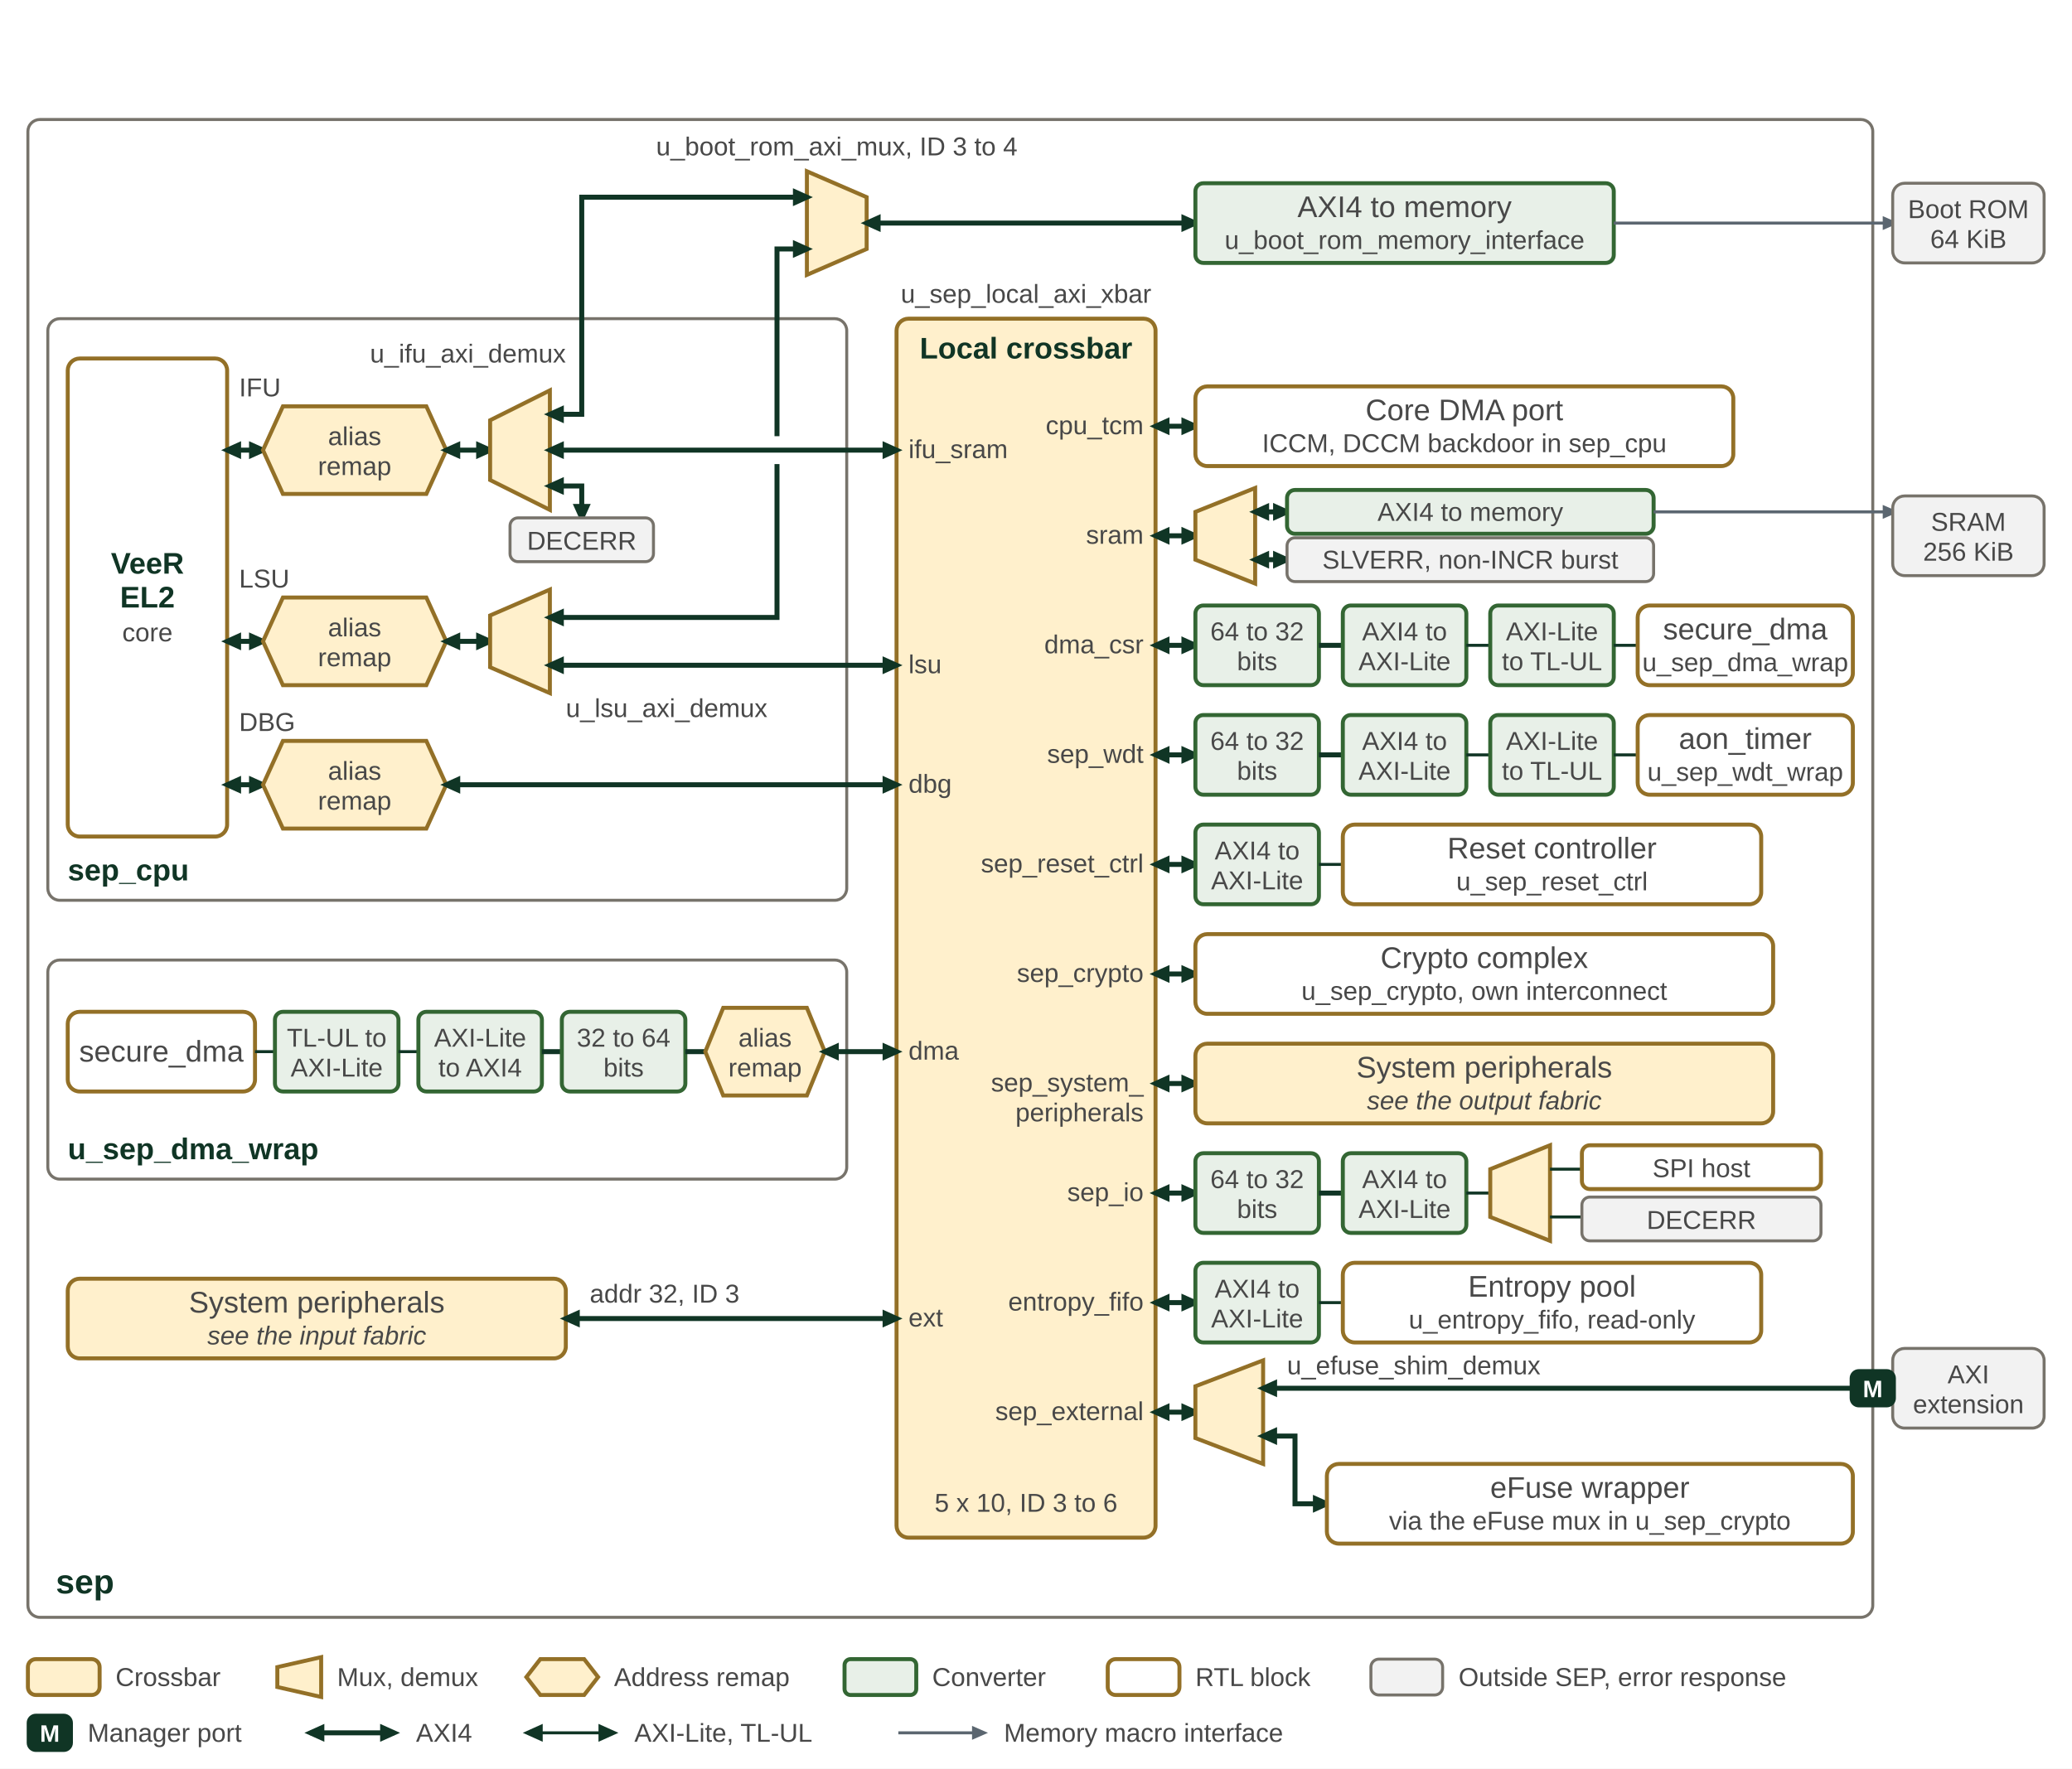
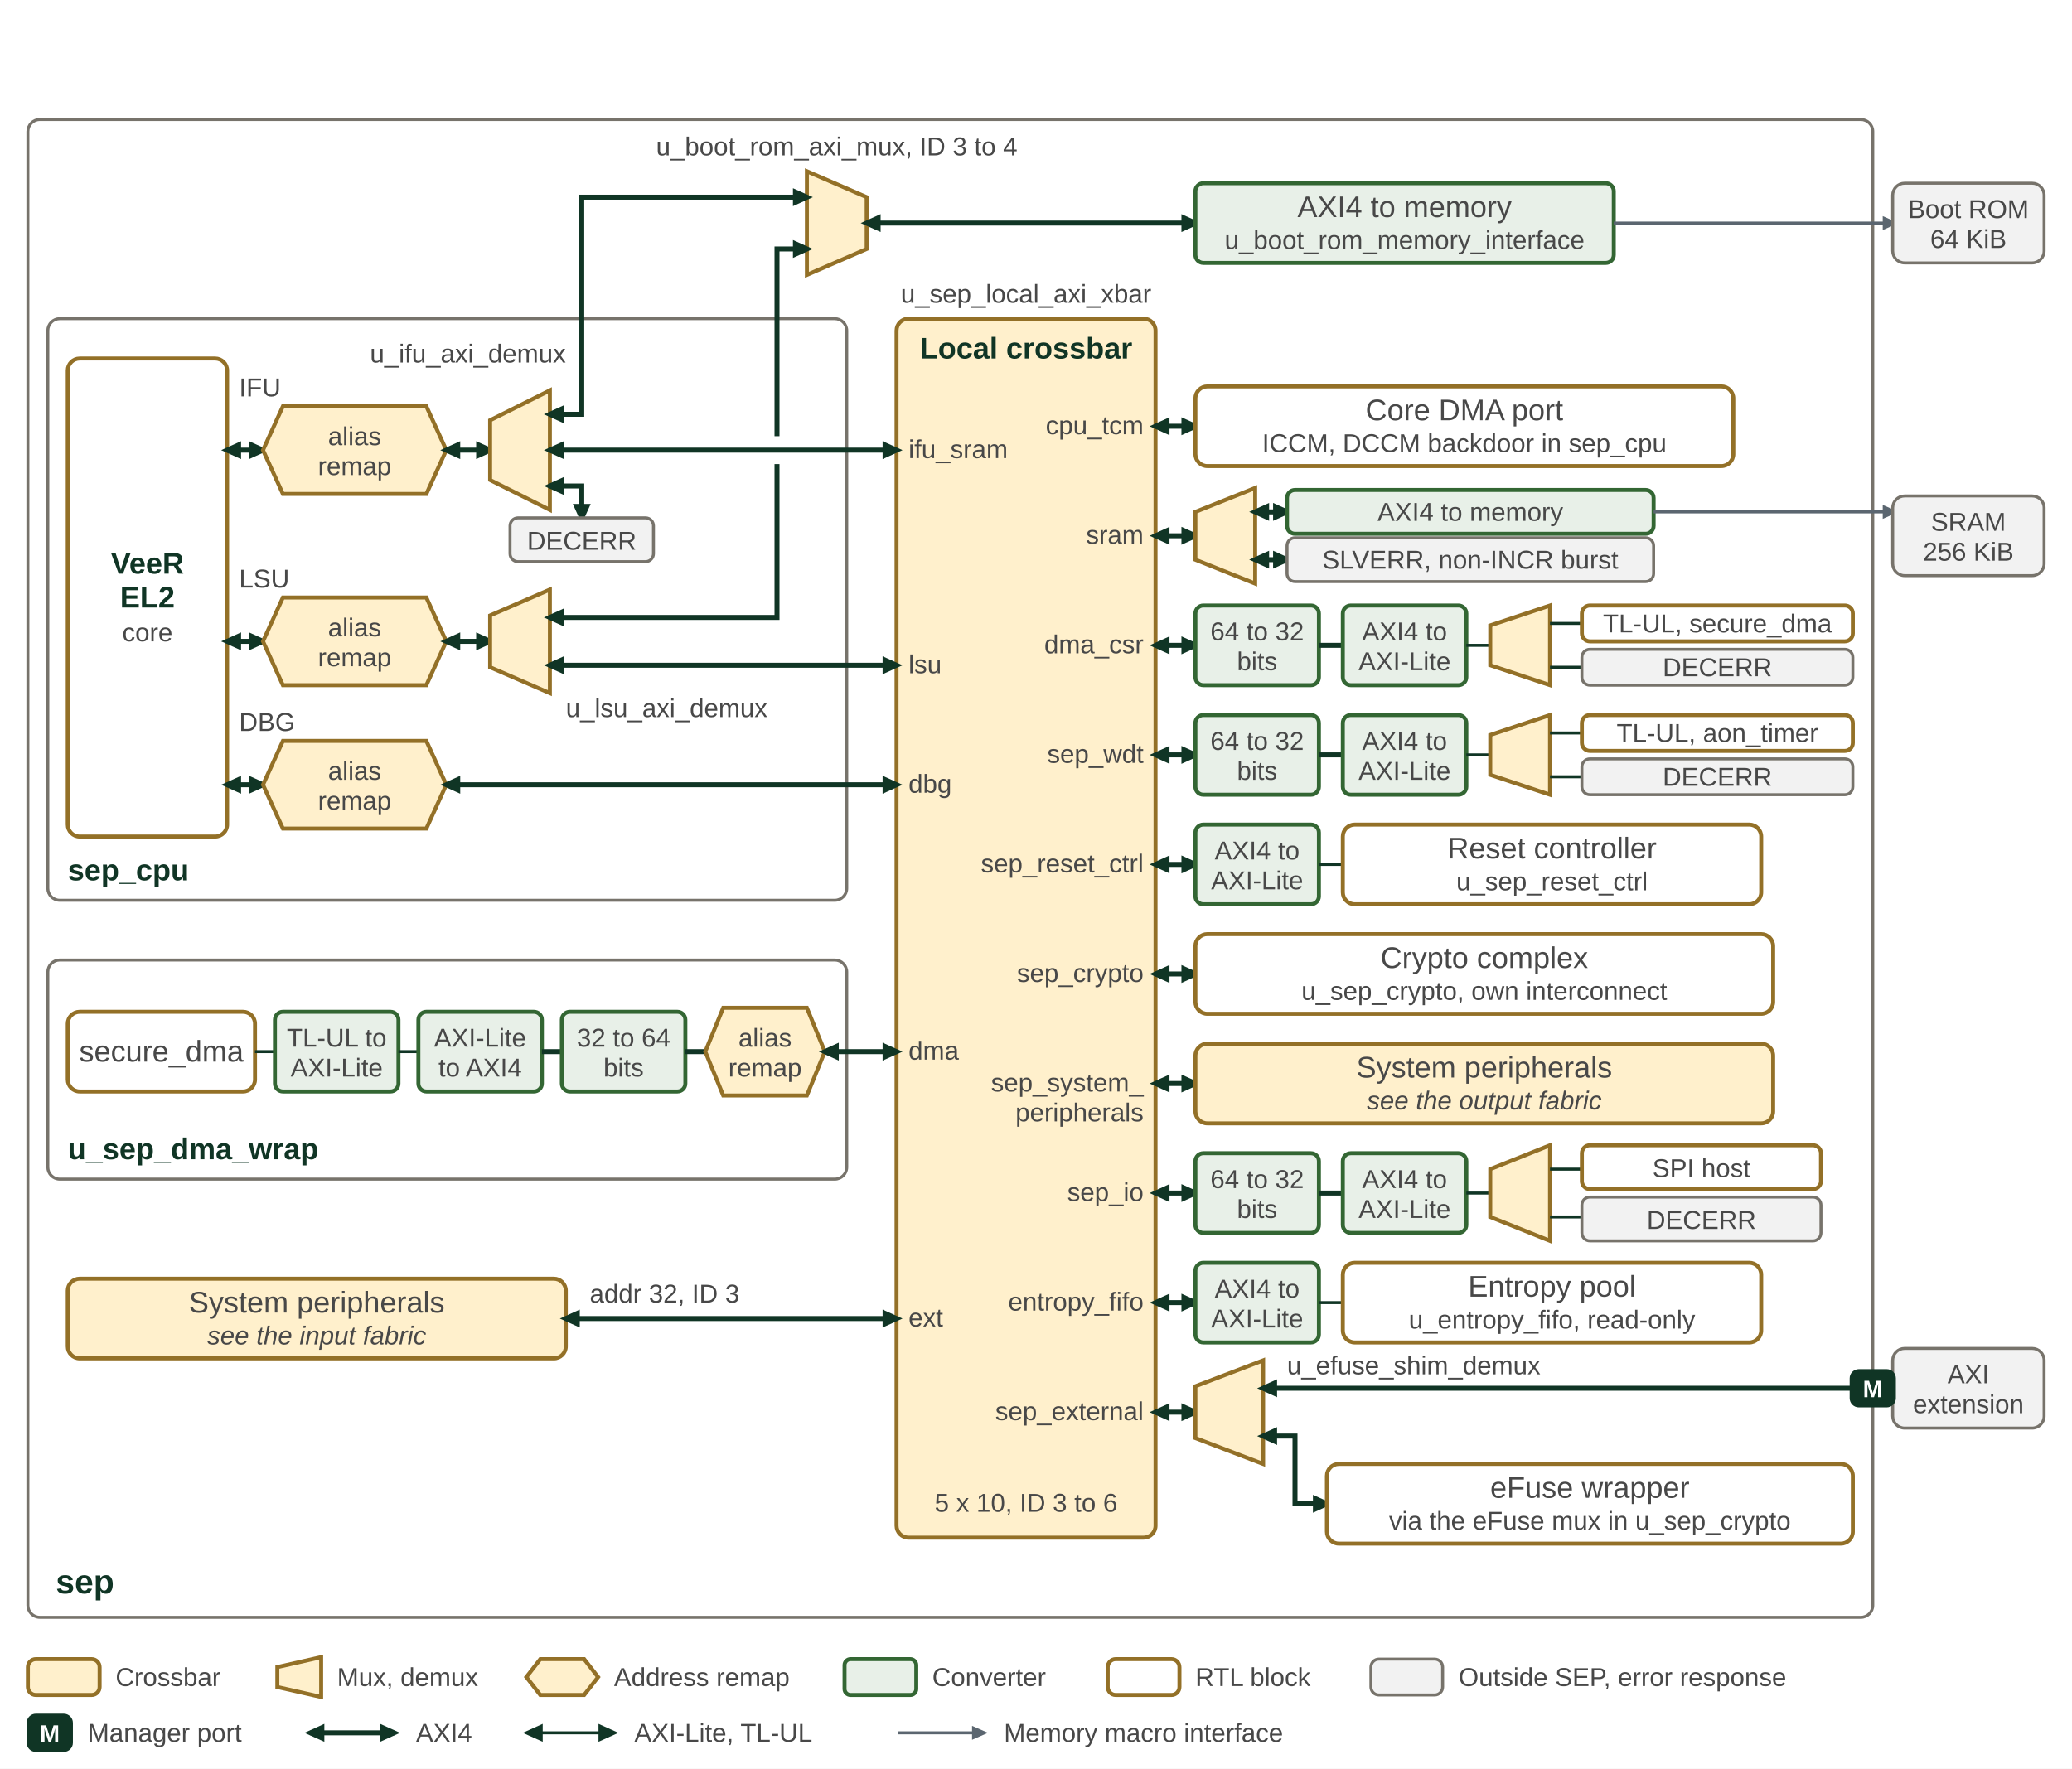
<svg xmlns="http://www.w3.org/2000/svg" width="1040" height="888" viewBox="0 0 1040 888" role="img" aria-labelledby="title desc">
  <defs>
    <marker id="ae" markerUnits="userSpaceOnUse" markerWidth="10" markerHeight="9" refX="7" refY="4.5" orient="auto">
      <path d="M0,0 L10,4.5 L0,9 Z" fill="#103525" />
    </marker>
    <marker id="as" markerUnits="userSpaceOnUse" markerWidth="10" markerHeight="9" refX="3" refY="4.5" orient="auto">
      <path d="M10,0 L0,4.5 L10,9 Z" fill="#103525" />
    </marker>
    <marker id="ge" markerUnits="userSpaceOnUse" markerWidth="8" markerHeight="7" refX="5" refY="3.5" orient="auto">
      <path d="M0,0 L8,3.5 L0,7 Z" fill="#5b6670" />
    </marker>
    <marker id="gs" markerUnits="userSpaceOnUse" markerWidth="8" markerHeight="7" refX="3" refY="3.5" orient="auto">
      <path d="M8,0 L0,3.5 L8,7 Z" fill="#5b6670" />
    </marker>
    <marker id="je" markerUnits="userSpaceOnUse" markerWidth="8" markerHeight="7" refX="5" refY="3.5" orient="auto">
      <path d="M0,0 L8,3.5 L0,7 Z" fill="#42759b" />
    </marker>
    <marker id="js" markerUnits="userSpaceOnUse" markerWidth="8" markerHeight="7" refX="3" refY="3.5" orient="auto">
      <path d="M8,0 L0,3.5 L8,7 Z" fill="#42759b" />
    </marker>
    <marker id="m-smu" markerUnits="userSpaceOnUse" markerWidth="8" markerHeight="7" refX="5" refY="3.5" orient="auto">
      <path d="M0,0 L8,3.5 L0,7 Z" fill="#103525" />
    </marker>
    <marker id="m-ref" markerUnits="userSpaceOnUse" markerWidth="8" markerHeight="7" refX="5" refY="3.5" orient="auto">
      <path d="M0,0 L8,3.5 L0,7 Z" fill="#2f7f79" />
    </marker>
    <marker id="m-per" markerUnits="userSpaceOnUse" markerWidth="8" markerHeight="7" refX="5" refY="3.5" orient="auto">
      <path d="M0,0 L8,3.5 L0,7 Z" fill="#937027" />
    </marker>
    <marker id="m-tel" markerUnits="userSpaceOnUse" markerWidth="8" markerHeight="7" refX="5" refY="3.5" orient="auto">
      <path d="M0,0 L8,3.5 L0,7 Z" fill="#664488" />
    </marker>
    <marker id="m-wdt" markerUnits="userSpaceOnUse" markerWidth="8" markerHeight="7" refX="5" refY="3.5" orient="auto">
      <path d="M0,0 L8,3.5 L0,7 Z" fill="#77736b" />
    </marker>
    <marker id="m-rosc" markerUnits="userSpaceOnUse" markerWidth="8" markerHeight="7" refX="5" refY="3.5" orient="auto">
      <path d="M0,0 L8,3.5 L0,7 Z" fill="#336633" />
    </marker>
    <marker id="m-jtag" markerUnits="userSpaceOnUse" markerWidth="8" markerHeight="7" refX="5" refY="3.5" orient="auto">
      <path d="M0,0 L8,3.5 L0,7 Z" fill="#42759b" />
    </marker>
    <marker id="m-spi" markerUnits="userSpaceOnUse" markerWidth="8" markerHeight="7" refX="5" refY="3.5" orient="auto">
      <path d="M0,0 L8,3.5 L0,7 Z" fill="#5b6670" />
    </marker>
    <marker id="m-slate" markerUnits="userSpaceOnUse" markerWidth="8" markerHeight="7" refX="5" refY="3.5" orient="auto">
      <path d="M0,0 L8,3.5 L0,7 Z" fill="#5b6670" />
    </marker>
    <marker id="m-pg" markerUnits="userSpaceOnUse" markerWidth="8" markerHeight="7" refX="5" refY="3.5" orient="auto">
      <path d="M0,0 L8,3.5 L0,7 Z" fill="#336633" />
    </marker>
    <style>
text { font-family: Arial, sans-serif; font-size: 15px; fill: #484848; }
.t { fill: #484848; }
.b { font-size: 17px; font-weight: bold; fill: #103525; }
.bs { font-size: 15px; font-weight: bold; fill: #103525; }
.h { font-size: 22px; font-weight: bold; fill: #103525; }
.s { font-size: 13px; fill: #484848; }
.si { font-size: 13px; font-style: italic; fill: #484848; }
.pmt { font-size: 12px; font-weight: bold; fill: #ffffff; }
.pst { font-size: 12px; font-weight: bold; fill: #103525; }
.pjt { font-size: 12px; font-weight: bold; fill: #1d4b6e; }
.pct { font-size: 12px; font-weight: bold; fill: #1f5c57; }
.pm { fill: #103525; stroke: #103525; stroke-width: 1.2; }
.ps { fill: #ffffff; stroke: #103525; stroke-width: 1.2; }
.pj { fill: #e8f3ff; stroke: #42759b; stroke-width: 1.2; }
.pc { fill: #d9f0ee; stroke: #2f7f79; stroke-width: 1.2; }
.smu { fill: #ffffff; stroke: #77736b; stroke-width: 1.5; }
.network { fill: #e8f0e8; stroke: #336633; stroke-width: 2; }
.fabric { fill: #fff0cc; stroke: #937027; stroke-width: 2; }
.core { fill: #ffffff; stroke: #937027; stroke-width: 2; }
.future { fill: #ffffff; stroke: #937027; stroke-width: 2; }
.nostroke { stroke: none; }
.fut { fill: none; stroke-dasharray: 7 5; }
.opt { stroke-dasharray: 7 5; }
.hatch { fill: none; stroke: #103525; stroke-opacity: 0.16; stroke-width: 1.2; }
.external { fill: #f2f2f2; stroke: #77736b; stroke-width: 1.5; }
.axi { fill: none; stroke: #103525; stroke-width: 2.5; marker-start: url(#as); marker-end: url(#ae); }
.axio { fill: none; stroke: #103525; stroke-width: 2.5; stroke-dasharray: 8 5; marker-start: url(#as); marker-end: url(#ae); }
.sig { fill: none; stroke: #5b6670; stroke-width: 1.5; marker-start: url(#gs); marker-end: url(#ge); }
.sigo { fill: none; stroke: #5b6670; stroke-width: 1.5; marker-end: url(#ge); }
.jtag { fill: none; stroke: #42759b; stroke-width: 1.8; marker-end: url(#je); }
.jtagb { fill: none; stroke: #42759b; stroke-width: 1.8; marker-start: url(#js); marker-end: url(#je); }
.sigplain { fill: none; stroke: #5b6670; stroke-width: 1.5; }
.n-smu { fill: none; stroke: #103525; stroke-width: 2.5; }
.a-smu { fill: none; stroke: #103525; stroke-width: 2.5; marker-end: url(#m-smu); }
.n-ref { fill: none; stroke: #2f7f79; stroke-width: 1.8; }
.a-ref { fill: none; stroke: #2f7f79; stroke-width: 1.8; marker-end: url(#m-ref); }
.n-per { fill: none; stroke: #937027; stroke-width: 1.8; }
.a-per { fill: none; stroke: #937027; stroke-width: 1.8; marker-end: url(#m-per); }
.n-tel { fill: none; stroke: #664488; stroke-width: 1.8; }
.a-tel { fill: none; stroke: #664488; stroke-width: 1.8; marker-end: url(#m-tel); }
.n-wdt { fill: none; stroke: #77736b; stroke-width: 1.8; }
.a-wdt { fill: none; stroke: #77736b; stroke-width: 1.8; marker-end: url(#m-wdt); }
.n-rosc { fill: none; stroke: #336633; stroke-width: 1.8; }
.a-rosc { fill: none; stroke: #336633; stroke-width: 1.8; marker-end: url(#m-rosc); }
.n-jtag { fill: none; stroke: #42759b; stroke-width: 1.8; }
.a-jtag { fill: none; stroke: #42759b; stroke-width: 1.8; marker-end: url(#m-jtag); }
.n-spi { fill: none; stroke: #5b6670; stroke-width: 1.8; }
.a-spi { fill: none; stroke: #5b6670; stroke-width: 1.8; marker-end: url(#m-spi); }
.n-slate { fill: none; stroke: #5b6670; stroke-width: 1.8; }
.a-slate { fill: none; stroke: #5b6670; stroke-width: 1.8; marker-end: url(#m-slate); }
.n-pg { fill: none; stroke: #336633; stroke-width: 1.8; }
.a-pg { fill: none; stroke: #336633; stroke-width: 1.8; marker-end: url(#m-pg); }
.axil { fill: none; stroke: #103525; stroke-width: 1.5; marker-start: url(#as); marker-end: url(#ae); }
.sigd { fill: none; stroke: #5b6670; stroke-width: 1.5; stroke-dasharray: 5 4; marker-end: url(#ge); }
.axin { fill: none; stroke: #103525; stroke-width: 2.5; }
.axis { fill: none; stroke: #103525; stroke-width: 2.5; marker-start: url(#as); }
.axie { fill: none; stroke: #103525; stroke-width: 2.5; marker-end: url(#ae); }
.axiln { fill: none; stroke: #103525; stroke-width: 1.5; }
</style>
  </defs>
  <rect width="1040" height="888" fill="#ffffff" />
  <rect class="smu" x="14" y="60" width="926" height="752" rx="6" />
  <text class="b" x="28" y="800" text-anchor="start">sep</text>
  <rect class="fabric" x="450" y="160" width="130" height="612" rx="6" />
  <text class="bs" x="515" y="180" text-anchor="middle">Local crossbar</text>
  <text class="s" x="515" y="152" text-anchor="middle">u_sep_local_axi_xbar</text>
  <text class="s" x="515" y="759" text-anchor="middle">5 x 10, ID 3 to 6</text>
  <text class="s" x="574" y="218" text-anchor="end">cpu_tcm</text>
  <text class="s" x="574" y="273" text-anchor="end">sram</text>
  <text class="s" x="574" y="328" text-anchor="end">dma_csr</text>
  <text class="s" x="574" y="383" text-anchor="end">sep_wdt</text>
  <text class="s" x="574" y="438" text-anchor="end">sep_reset_ctrl</text>
  <text class="s" x="574" y="493" text-anchor="end">sep_crypto</text>
  <text class="s" x="574" y="548" text-anchor="end">sep_system_</text>
  <text class="s" x="574" y="603" text-anchor="end">sep_io</text>
  <text class="s" x="574" y="658" text-anchor="end">entropy_fifo</text>
  <text class="s" x="574" y="713" text-anchor="end">sep_external</text>
  <text class="s" x="574" y="563" text-anchor="end">peripherals</text>
  <path class="axi" d="M580,214 L600,214" />
  <rect class="core" x="600" y="194" width="270" height="40" rx="6" />
  <text class="t" x="735" y="211" text-anchor="middle">Core DMA port</text>
  <text class="s" x="735" y="227" text-anchor="middle">ICCM, DCCM backdoor in sep_cpu</text>
  <path class="axi" d="M580,269 L600,269" />
  <path class="fabric" d="M600,257 L630,245 L630,293 L600,281 Z" />
  <path class="axi" d="M630,257 L646,257" />
  <rect class="network" x="646" y="246" width="184" height="22" rx="4" />
  <text class="s" x="738" y="261.5" text-anchor="middle">AXI4 to memory</text>
  <path class="sigo" d="M830,257 L950,257" />
  <path class="axi" d="M630,281 L646,281" />
  <rect class="external" x="646" y="270" width="184" height="22" rx="4" />
  <text class="s" x="738" y="285.5" text-anchor="middle">SLVERR, non-INCR burst</text>
  <rect class="external" x="950" y="249" width="76" height="40" rx="6" />
  <text class="s" x="988" y="266.5" text-anchor="middle">SRAM</text>
  <text class="s" x="988" y="281.5" text-anchor="middle">256 KiB</text>
  <path class="axi" d="M580,324 L600,324" />
  <rect class="network" x="600" y="304" width="62" height="40" rx="4" />
  <text class="s" x="631" y="321.5" text-anchor="middle">64 to 32</text>
  <text class="s" x="631" y="336.5" text-anchor="middle">bits</text>
  <path class="axin" d="M662,324 L674,324" />
  <rect class="network" x="674" y="304" width="62" height="40" rx="4" />
  <text class="s" x="705" y="321.5" text-anchor="middle">AXI4 to</text>
  <text class="s" x="705" y="336.5" text-anchor="middle">AXI-Lite</text>
  <path class="axiln" d="M736,324 L748,324" />
-   <rect class="network" x="748" y="304" width="62" height="40" rx="4" />
-   <text class="s" x="779" y="321.5" text-anchor="middle">AXI-Lite</text>
-   <text class="s" x="779" y="336.5" text-anchor="middle">to TL-UL</text>
-   <path class="axiln" d="M810,324 L822,324" />
-   <rect class="core" x="822" y="304" width="108" height="40" rx="6" />
-   <text class="t" x="876" y="321" text-anchor="middle">secure_dma</text>
-   <text class="s" x="876" y="337" text-anchor="middle">u_sep_dma_wrap</text>
+   <path class="fabric" d="M748,314 L778,304 L778,344 L748,334 Z" />
+   <path class="axiln" d="M778,313 L794,313" />
+   <rect class="core" x="794" y="304" width="136" height="18" rx="4" />
+   <text class="s" x="862" y="317.5" text-anchor="middle">TL-UL, secure_dma</text>
+   <path class="axiln" d="M778,335 L794,335" />
+   <rect class="external" x="794" y="326" width="136" height="18" rx="4" />
+   <text class="s" x="862" y="339.5" text-anchor="middle">DECERR</text>
  <path class="axi" d="M580,379 L600,379" />
  <rect class="network" x="600" y="359" width="62" height="40" rx="4" />
  <text class="s" x="631" y="376.5" text-anchor="middle">64 to 32</text>
  <text class="s" x="631" y="391.5" text-anchor="middle">bits</text>
  <path class="axin" d="M662,379 L674,379" />
  <rect class="network" x="674" y="359" width="62" height="40" rx="4" />
  <text class="s" x="705" y="376.5" text-anchor="middle">AXI4 to</text>
  <text class="s" x="705" y="391.5" text-anchor="middle">AXI-Lite</text>
  <path class="axiln" d="M736,379 L748,379" />
-   <rect class="network" x="748" y="359" width="62" height="40" rx="4" />
-   <text class="s" x="779" y="376.5" text-anchor="middle">AXI-Lite</text>
-   <text class="s" x="779" y="391.5" text-anchor="middle">to TL-UL</text>
-   <path class="axiln" d="M810,379 L822,379" />
-   <rect class="core" x="822" y="359" width="108" height="40" rx="6" />
-   <text class="t" x="876" y="376" text-anchor="middle">aon_timer</text>
-   <text class="s" x="876" y="392" text-anchor="middle">u_sep_wdt_wrap</text>
+   <path class="fabric" d="M748,369 L778,359 L778,399 L748,389 Z" />
+   <path class="axiln" d="M778,368 L794,368" />
+   <rect class="core" x="794" y="359" width="136" height="18" rx="4" />
+   <text class="s" x="862" y="372.5" text-anchor="middle">TL-UL, aon_timer</text>
+   <path class="axiln" d="M778,390 L794,390" />
+   <rect class="external" x="794" y="381" width="136" height="18" rx="4" />
+   <text class="s" x="862" y="394.5" text-anchor="middle">DECERR</text>
  <path class="axi" d="M580,434 L600,434" />
  <rect class="network" x="600" y="414" width="62" height="40" rx="4" />
  <text class="s" x="631" y="431.5" text-anchor="middle">AXI4 to</text>
  <text class="s" x="631" y="446.5" text-anchor="middle">AXI-Lite</text>
  <path class="axiln" d="M662,434 L674,434" />
  <rect class="core" x="674" y="414" width="210" height="40" rx="6" />
  <text class="t" x="779" y="431" text-anchor="middle">Reset controller</text>
  <text class="s" x="779" y="447" text-anchor="middle">u_sep_reset_ctrl</text>
  <path class="axi" d="M580,489 L600,489" />
  <rect class="core" x="600" y="469" width="290" height="40" rx="6" />
  <text class="t" x="745" y="486" text-anchor="middle">Crypto complex</text>
  <text class="s" x="745" y="502" text-anchor="middle">u_sep_crypto, own interconnect</text>
  <path class="axi" d="M580,544 L600,544" />
  <rect class="fabric" x="600" y="524" width="290" height="40" rx="6" />
  <text class="t" x="745" y="541" text-anchor="middle">System peripherals</text>
  <text class="si" x="745" y="557" text-anchor="middle">see the output fabric</text>
  <path class="axi" d="M580,654 L600,654" />
  <rect class="network" x="600" y="634" width="62" height="40" rx="4" />
  <text class="s" x="631" y="651.5" text-anchor="middle">AXI4 to</text>
  <text class="s" x="631" y="666.5" text-anchor="middle">AXI-Lite</text>
  <path class="axiln" d="M662,654 L674,654" />
  <rect class="core" x="674" y="634" width="210" height="40" rx="6" />
  <text class="t" x="779" y="651" text-anchor="middle">Entropy pool</text>
  <text class="s" x="779" y="667" text-anchor="middle">u_entropy_fifo, read-only</text>
  <path class="axi" d="M580,599 L600,599" />
  <rect class="network" x="600" y="579" width="62" height="40" rx="4" />
  <text class="s" x="631" y="596.5" text-anchor="middle">64 to 32</text>
  <text class="s" x="631" y="611.5" text-anchor="middle">bits</text>
  <path class="axin" d="M662,599 L674,599" />
  <rect class="network" x="674" y="579" width="62" height="40" rx="4" />
  <text class="s" x="705" y="596.5" text-anchor="middle">AXI4 to</text>
  <text class="s" x="705" y="611.5" text-anchor="middle">AXI-Lite</text>
  <path class="axiln" d="M736,599 L748,599" />
  <path class="fabric" d="M748,587 L778,575 L778,623 L748,611 Z" />
  <path class="axiln" d="M778,587 L794,587" />
  <rect class="core" x="794" y="575" width="120" height="22" rx="4" />
  <text class="s" x="854" y="591" text-anchor="middle">SPI host</text>
  <path class="axiln" d="M778,611 L794,611" />
  <rect class="external" x="794" y="601" width="120" height="22" rx="4" />
  <text class="s" x="854" y="617" text-anchor="middle">DECERR</text>
  <path class="axi" d="M580,709 L600,709" />
  <path class="fabric" d="M600,696 L634,683 L634,735 L600,722 Z" />
  <text class="s" x="646" y="690" text-anchor="start">u_efuse_shim_demux</text>
  <path class="axi" d="M634,697 L950,697" />
  <rect class="external" x="950" y="677" width="76" height="40" rx="6" />
  <text class="s" x="988" y="694.5" text-anchor="middle">AXI</text>
  <text class="s" x="988" y="709.5" text-anchor="middle">extension</text>
  <path class="axi" d="M634,721 L650,721 L650,755 L666,755" />
  <rect class="core" x="666" y="735" width="264" height="40" rx="6" />
  <text class="t" x="798" y="752" text-anchor="middle">eFuse wrapper</text>
  <text class="s" x="798" y="768" text-anchor="middle">via the eFuse mux in u_sep_crypto</text>
  <path class="fabric" d="M405,86 L435,99 L435,125 L405,138 Z" />
  <text class="s" x="420" y="78" text-anchor="middle">u_boot_rom_axi_mux, ID 3 to 4</text>
  <path class="axi" d="M435,112 L600,112" />
  <rect class="network" x="600" y="92" width="210" height="40" rx="4" />
  <text class="t" x="705" y="109" text-anchor="middle">AXI4 to memory</text>
  <text class="s" x="705" y="125" text-anchor="middle">u_boot_rom_memory_interface</text>
  <path class="sigo" d="M810,112 L950,112" />
  <rect class="external" x="950" y="92" width="76" height="40" rx="6" />
  <text class="s" x="988" y="109.5" text-anchor="middle">Boot ROM</text>
  <text class="s" x="988" y="124.5" text-anchor="middle">64 KiB</text>
  <rect class="smu" x="24" y="160" width="401" height="292" rx="6" />
  <text class="bs" x="34" y="442" text-anchor="start">sep_cpu</text>
  <rect class="core" x="34" y="180" width="80" height="240" rx="6" />
  <text class="bs" x="74" y="288" text-anchor="middle">VeeR</text>
  <text class="bs" x="74" y="305" text-anchor="middle">EL2</text>
  <text class="s" x="74" y="322" text-anchor="middle">core</text>
  <path class="axi" d="M114,226 L132,226" />
  <path class="fabric" d="M142,204 L214,204 L224,226 L214,248 L142,248 L132,226 Z" />
  <text class="s" x="178" y="223.5" text-anchor="middle">alias</text>
  <text class="s" x="178" y="238.5" text-anchor="middle">remap</text>
  <text class="s" x="120" y="199" text-anchor="start">IFU</text>
  <path class="axi" d="M114,322 L132,322" />
  <path class="fabric" d="M142,300 L214,300 L224,322 L214,344 L142,344 L132,322 Z" />
  <text class="s" x="178" y="319.5" text-anchor="middle">alias</text>
  <text class="s" x="178" y="334.5" text-anchor="middle">remap</text>
  <text class="s" x="120" y="295" text-anchor="start">LSU</text>
  <path class="axi" d="M114,394 L132,394" />
  <path class="fabric" d="M142,372 L214,372 L224,394 L214,416 L142,416 L132,394 Z" />
  <text class="s" x="178" y="391.5" text-anchor="middle">alias</text>
  <text class="s" x="178" y="406.5" text-anchor="middle">remap</text>
  <text class="s" x="120" y="367" text-anchor="start">DBG</text>
  <path class="axi" d="M224,226 L246,226" />
  <path class="fabric" d="M246,211 L276,196 L276,256 L246,241 Z" />
  <path class="axi" d="M276,208 L292,208 L292,99 L405,99" />
  <path class="axi" d="M276,226 L450,226" />
  <text class="s" x="456" y="230" text-anchor="start">ifu_sram</text>
  <path class="axi" d="M276,244 L292,244 L292,260" />
  <rect class="external" x="256" y="260" width="72" height="22" rx="4" />
  <text class="s" x="292" y="276" text-anchor="middle">DECERR</text>
  <text class="s" x="284" y="182" text-anchor="end">u_ifu_axi_demux</text>
  <path class="axi" d="M224,322 L246,322" />
  <path class="fabric" d="M246,309 L276,296 L276,348 L246,335 Z" />
  <path class="axis" d="M276,310 L390,310 L390,233" />
  <path class="axie" d="M390,219 L390,125 L405,125" />
  <path class="axi" d="M276,334 L450,334" />
  <text class="s" x="456" y="338" text-anchor="start">lsu</text>
  <text class="s" x="284" y="360" text-anchor="start">u_lsu_axi_demux</text>
  <path class="axi" d="M224,394 L450,394" />
  <text class="s" x="456" y="398" text-anchor="start">dbg</text>
  <rect class="smu" x="24" y="482" width="401" height="110" rx="6" />
  <text class="bs" x="34" y="582" text-anchor="start">u_sep_dma_wrap</text>
  <rect class="core" x="34" y="508" width="94" height="40" rx="6" />
  <text class="t" x="81" y="533" text-anchor="middle">secure_dma</text>
  <path class="axiln" d="M128,528 L138,528" />
  <rect class="network" x="138" y="508" width="62" height="40" rx="4" />
  <text class="s" x="169" y="525.5" text-anchor="middle">TL-UL to</text>
  <text class="s" x="169" y="540.5" text-anchor="middle">AXI-Lite</text>
  <path class="axiln" d="M200,528 L210,528" />
  <rect class="network" x="210" y="508" width="62" height="40" rx="4" />
  <text class="s" x="241" y="525.5" text-anchor="middle">AXI-Lite</text>
  <text class="s" x="241" y="540.5" text-anchor="middle">to AXI4</text>
  <path class="axin" d="M272,528 L282,528" />
  <rect class="network" x="282" y="508" width="62" height="40" rx="4" />
  <text class="s" x="313" y="525.5" text-anchor="middle">32 to 64</text>
  <text class="s" x="313" y="540.5" text-anchor="middle">bits</text>
  <path class="axin" d="M344,528 L354,528" />
  <path class="fabric" d="M363,506 L405,506 L414,528 L405,550 L363,550 L354,528 Z" />
  <text class="s" x="384" y="525.5" text-anchor="middle">alias</text>
  <text class="s" x="384" y="540.5" text-anchor="middle">remap</text>
  <path class="axi" d="M414,528 L450,528" />
  <text class="s" x="456" y="532" text-anchor="start">dma</text>
  <rect class="fabric" x="34" y="642" width="250" height="40" rx="6" />
  <text class="t" x="159" y="659" text-anchor="middle">System peripherals</text>
  <text class="si" x="159" y="675" text-anchor="middle">see the input fabric</text>
  <path class="axi" d="M284,662 L450,662" />
  <text class="s" x="296" y="654" text-anchor="start">addr 32, ID 3</text>
  <text class="s" x="456" y="666" text-anchor="start">ext</text>
  <rect class="fabric" x="14" y="833" width="36" height="18" rx="4" />
  <text class="s" x="58" y="846.5" text-anchor="start">Crossbar</text>
  <path class="fabric" d="M139.2,837 L161.2,832 L161.2,852 L139.2,847 Z" />
  <text class="s" x="169.2" y="846.5" text-anchor="start">Mux, demux</text>
  <path class="fabric" d="M271.2,833 L293.2,833 L300.2,842 L293.2,851 L271.2,851 L264.2,842 Z" />
  <text class="s" x="308.2" y="846.5" text-anchor="start">Address remap</text>
  <rect class="network" x="423.9" y="833" width="36" height="18" rx="3" />
  <text class="s" x="467.9" y="846.5" text-anchor="start">Converter</text>
  <rect class="core" x="556" y="833" width="36" height="18" rx="4" />
  <text class="s" x="600" y="846.5" text-anchor="start">RTL block</text>
  <rect class="external" x="688.1" y="833" width="36" height="18" rx="4" />
  <text class="s" x="732.1" y="846.5" text-anchor="start">Outside SEP, error response</text>
  <text class="s" x="44" y="874.5" text-anchor="start">Manager port</text>
  <path class="axi" d="M155.8,870 L197.8,870" />
  <text class="s" x="208.8" y="874.5" text-anchor="start">AXI4</text>
  <path class="axil" d="M265.4,870 L307.4,870" />
  <text class="s" x="318.4" y="874.5" text-anchor="start">AXI-Lite, TL-UL</text>
  <path class="sigo" d="M450.9,870 L492.9,870" />
  <text class="s" x="503.9" y="874.5" text-anchor="start">Memory macro interface</text>
  <rect class="pm" x="929.0" y="688.0" width="22" height="18" rx="4" />
  <text class="pmt" x="940" y="701.5" text-anchor="middle">M</text>
  <rect class="pm" x="14.0" y="861.0" width="22" height="18" rx="4" />
  <text class="pmt" x="25" y="874.5" text-anchor="middle">M</text>
</svg>
